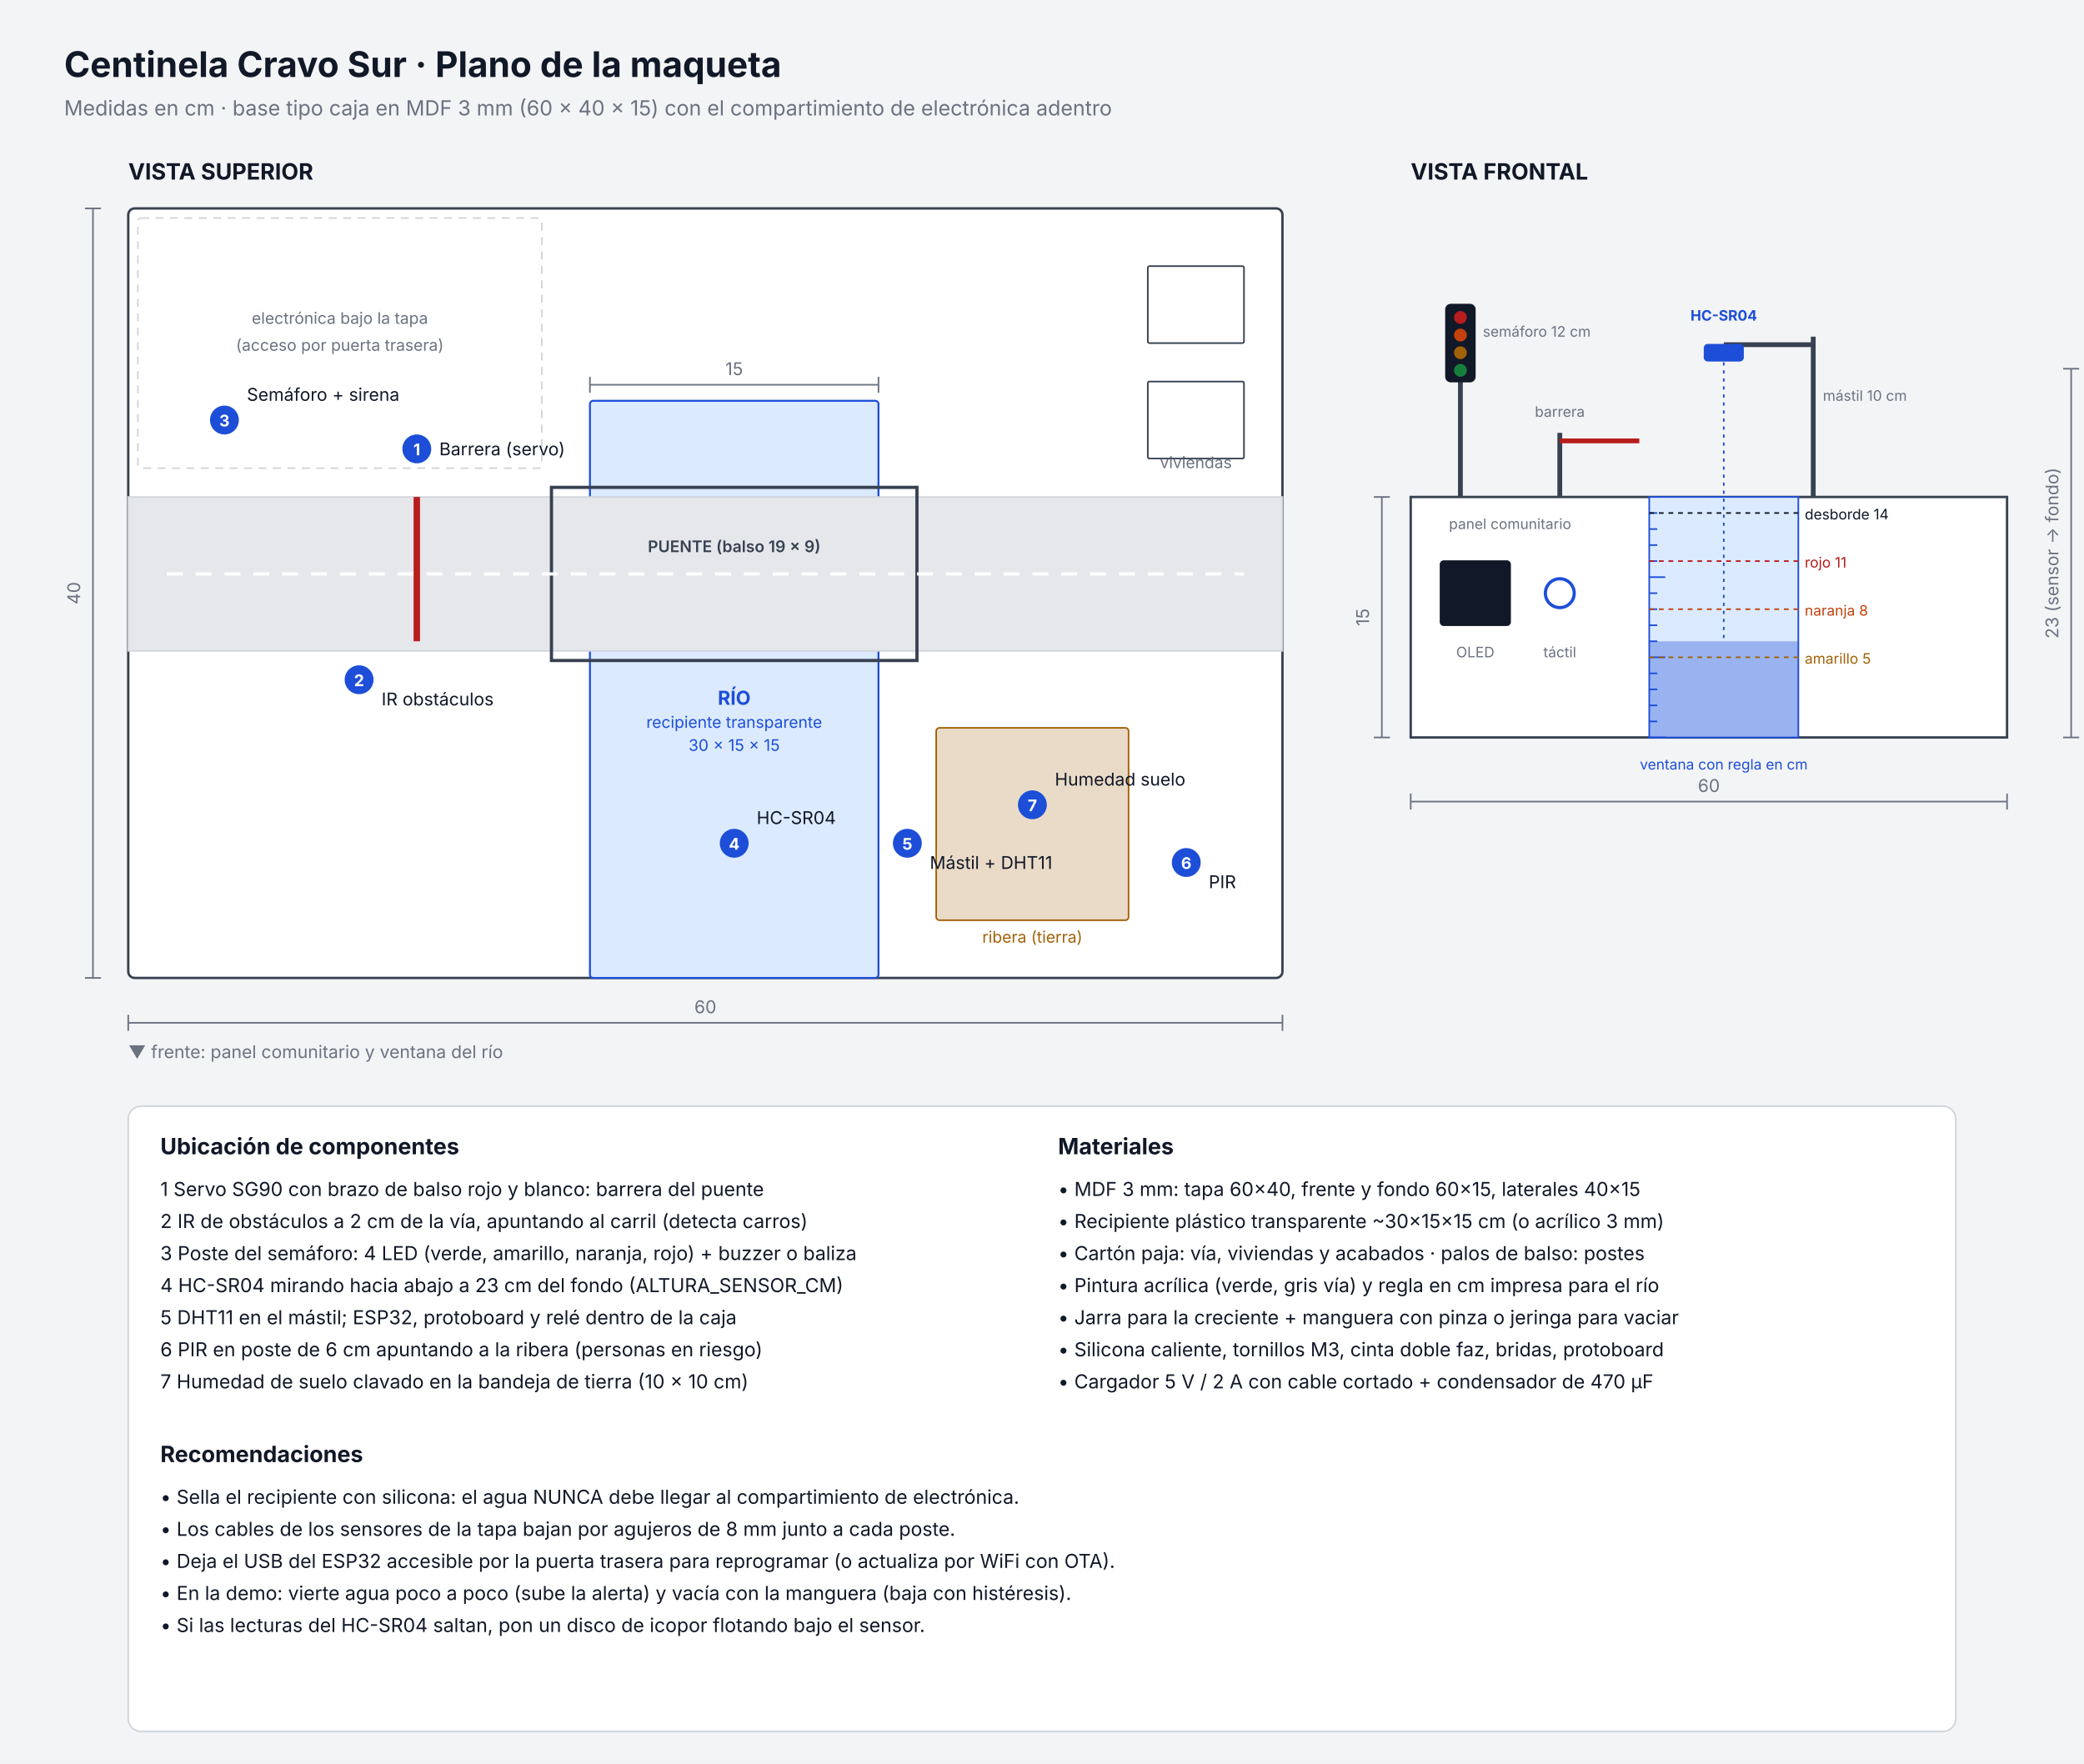
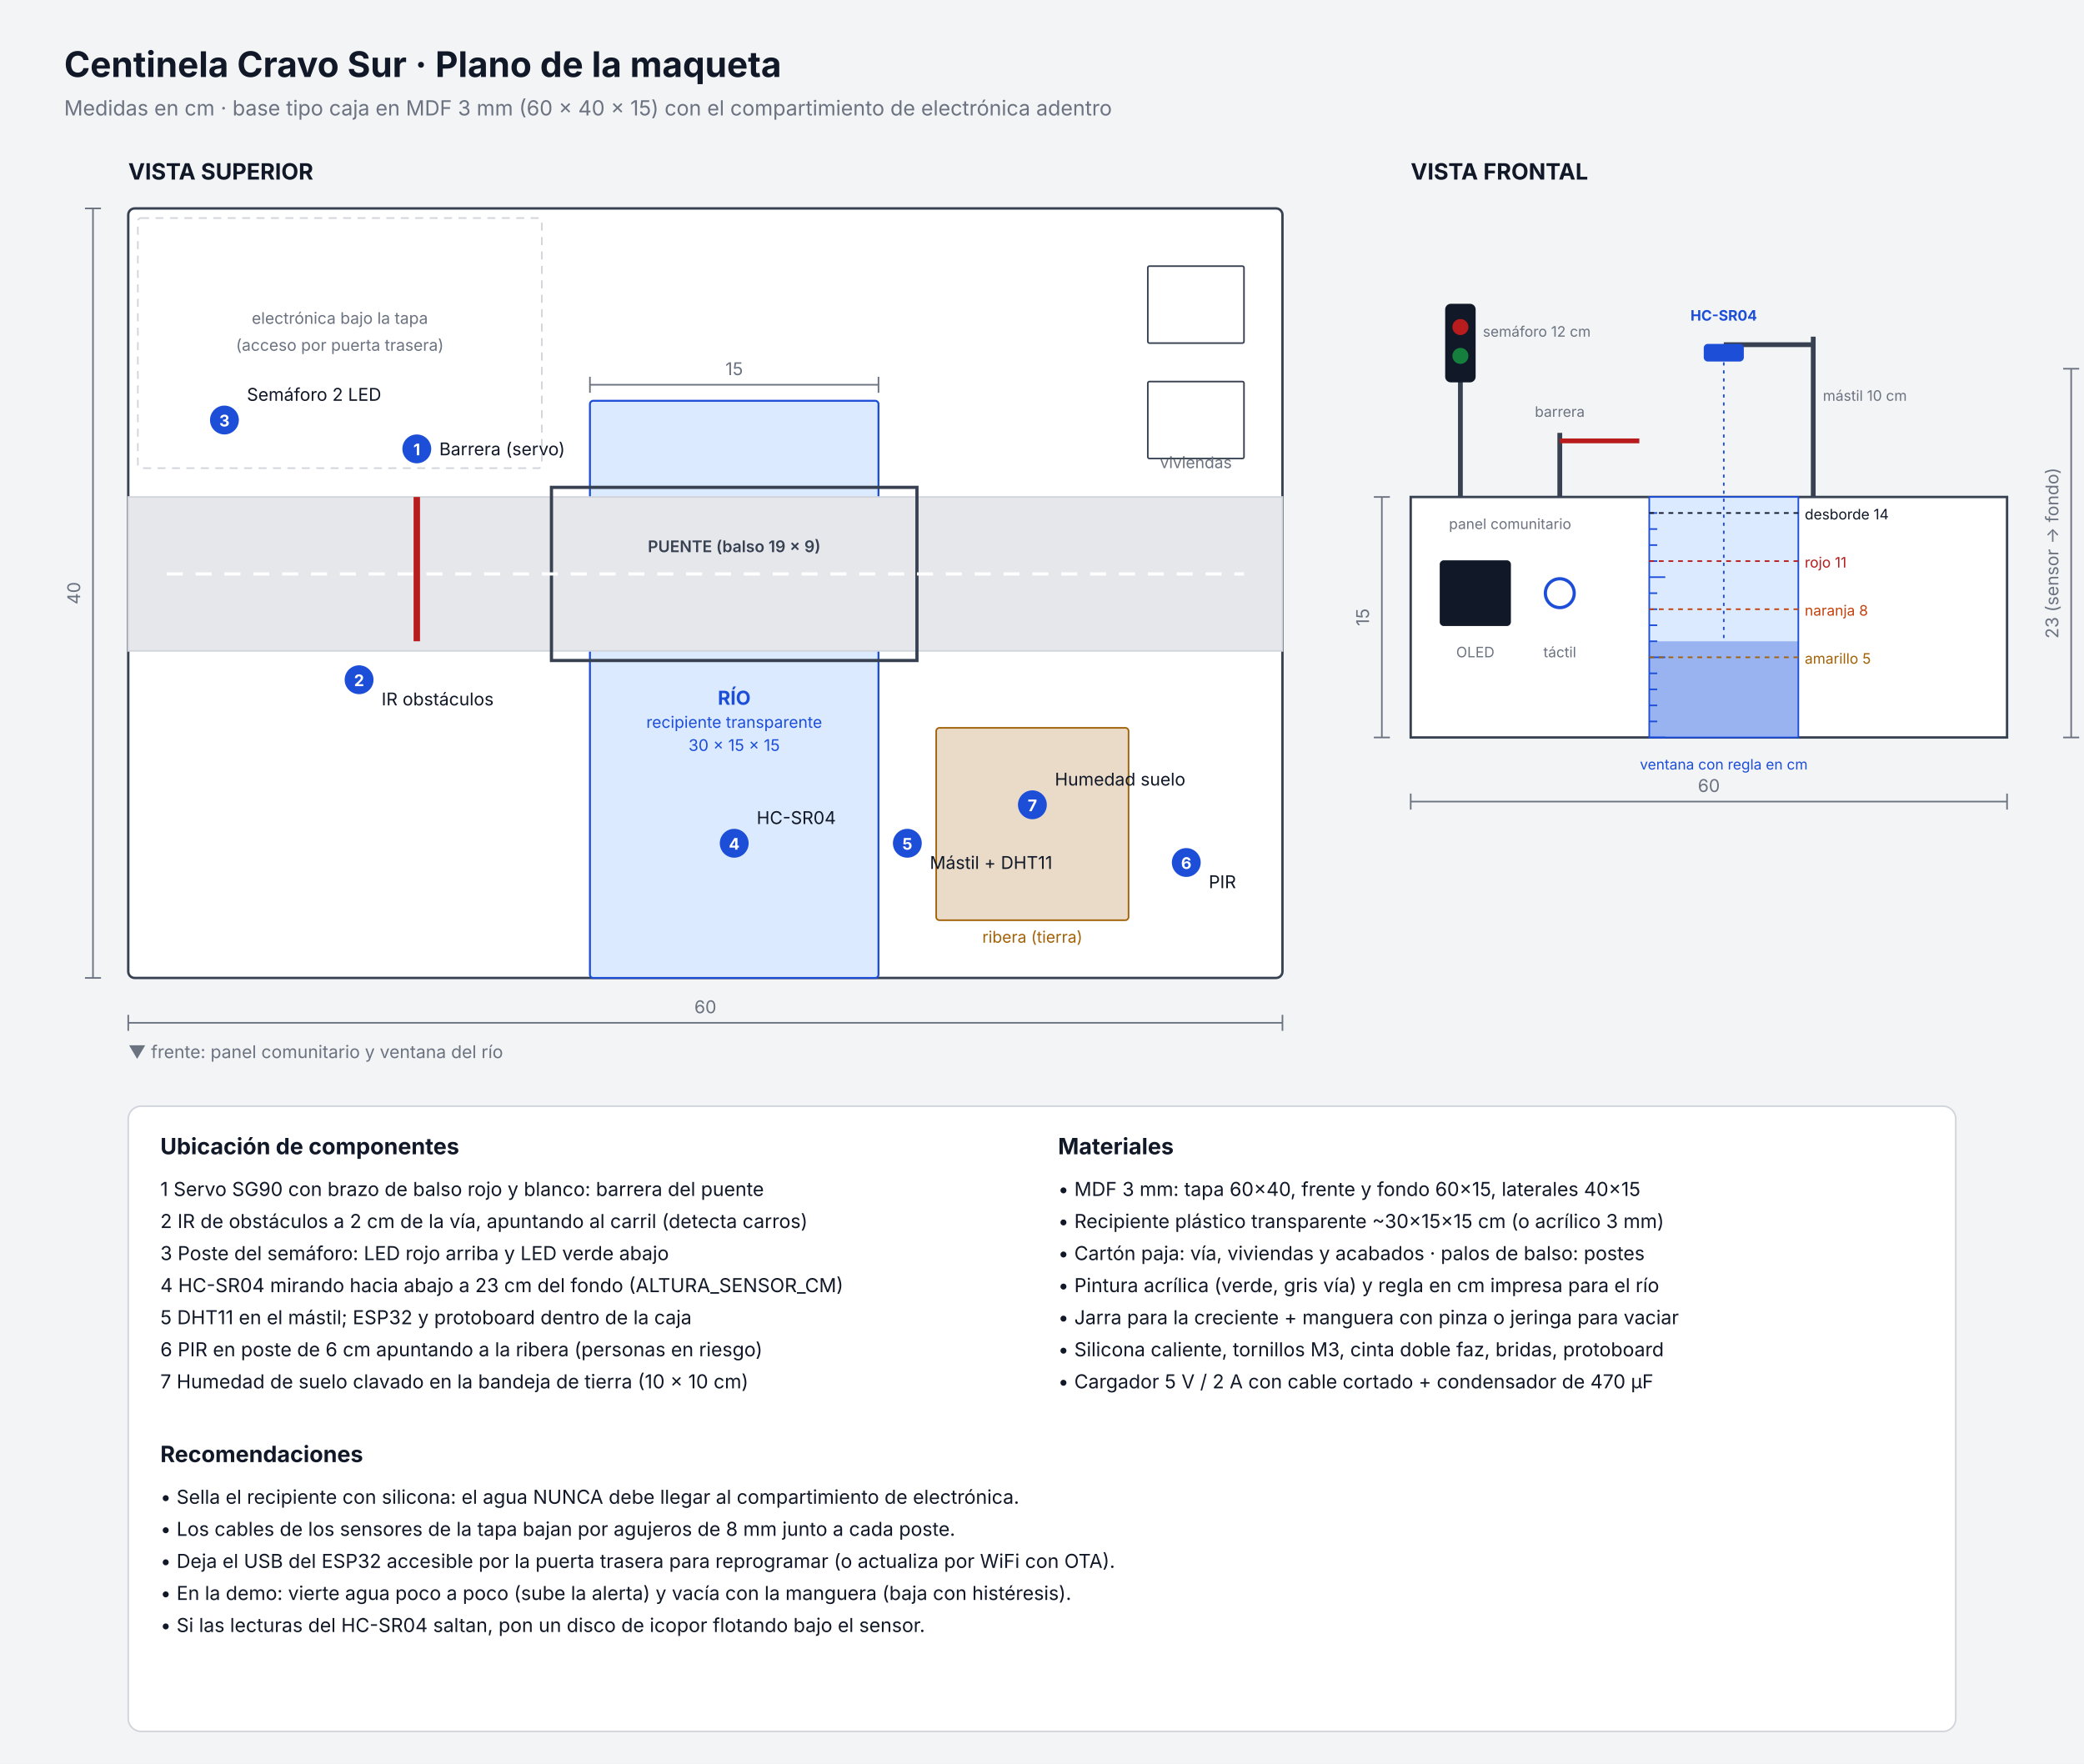
<svg xmlns="http://www.w3.org/2000/svg" viewBox="0 0 1300 1100" width="1300" height="1100" font-family="Inter, Segoe UI, Arial, sans-serif">
  <rect width="1300" height="1100" fill="#F3F4F6" />
  <text x="40.0" y="48.0" font-size="22" fill="#111827" text-anchor="start" font-weight="700">Centinela Cravo Sur · Plano de la maqueta</text>
  <text x="40.0" y="72.0" font-size="13" fill="#6B7280" text-anchor="start" font-weight="400">Medidas en cm · base tipo caja en MDF 3 mm (60 × 40 × 15) con el compartimiento de electrónica adentro</text>
  <text x="80.0" y="112.0" font-size="14" fill="#111827" text-anchor="start" font-weight="700">VISTA SUPERIOR</text>
  <rect x="80.0" y="130.0" width="720.0" height="480.0" rx="4" fill="#FFFFFF" stroke="#374151" stroke-width="1.5" />
  <rect x="86.0" y="136.0" width="252.0" height="156.0" rx="2" fill="none" stroke="#D1D5DB" stroke-width="1" stroke-dasharray="5,4" />
  <text x="212.0" y="202.0" font-size="10" fill="#6B7280" text-anchor="middle" font-weight="400">electrónica bajo la tapa</text>
  <text x="212.0" y="218.8" font-size="10" fill="#6B7280" text-anchor="middle" font-weight="400">(acceso por puerta trasera)</text>
  <rect x="368.0" y="250.0" width="180.0" height="360.0" rx="2" fill="#DBEAFE" stroke="#1D4ED8" stroke-width="1.2" />
  <text x="458.0" y="439.6" font-size="12" fill="#1D4ED8" text-anchor="middle" font-weight="700">RÍO</text>
  <text x="458.0" y="454.0" font-size="10" fill="#1D4ED8" text-anchor="middle" font-weight="400">recipiente transparente</text>
  <text x="458.0" y="468.4" font-size="10" fill="#1D4ED8" text-anchor="middle" font-weight="400">30 × 15 × 15</text>
  <rect x="80.0" y="310.0" width="720" height="96" fill="#E5E7EB" stroke="#D1D5DB" />
  <rect x="344.0" y="304.0" width="228" height="108" fill="none" stroke="#374151" stroke-width="2" />
  <line x1="104.0" y1="358.0" x2="776.0" y2="358.0" stroke="#FFFFFF" stroke-width="2" stroke-dasharray="10,8" />
  <text x="458.0" y="344.4" font-size="10" fill="#374151" text-anchor="middle" font-weight="600">PUENTE (balso 19 × 9)</text>
  <line x1="260.0" y1="310.0" x2="260.0" y2="400.0" stroke="#B91C1C" stroke-width="4" />
  <rect x="584.0" y="454.0" width="120.0" height="120.0" rx="2" fill="#EADBC8" stroke="#A16207" stroke-width="1" />
  <text x="644.0" y="588.0" font-size="10" fill="#A16207" text-anchor="middle" font-weight="400">ribera (tierra)</text>
  <rect x="716.0" y="166.0" width="60.0" height="48.0" rx="1" fill="#FFFFFF" stroke="#374151" stroke-width="1" />
  <rect x="716.0" y="238.0" width="60.0" height="48.0" rx="1" fill="#FFFFFF" stroke="#374151" stroke-width="1" />
  <text x="746.0" y="292.0" font-size="10" fill="#6B7280" text-anchor="middle" font-weight="400">viviendas</text>
  <circle cx="260.0" cy="280.0" r="9" fill="#1D4ED8" />
  <text x="260.0" y="284.0" font-size="10" fill="#fff" text-anchor="middle" font-weight="700">1</text>
  <text x="274.0" y="284.0" font-size="11" fill="#111827" text-anchor="start" font-weight="400">Barrera (servo)</text>
  <circle cx="224.0" cy="424.0" r="9" fill="#1D4ED8" />
  <text x="224.0" y="428.0" font-size="10" fill="#fff" text-anchor="middle" font-weight="700">2</text>
  <text x="238.0" y="440.0" font-size="11" fill="#111827" text-anchor="start" font-weight="400">IR obstáculos</text>
  <circle cx="140.0" cy="262.0" r="9" fill="#1D4ED8" />
  <text x="140.0" y="266.0" font-size="10" fill="#fff" text-anchor="middle" font-weight="700">3</text>
-   <text x="154.0" y="250.0" font-size="11" fill="#111827" text-anchor="start" font-weight="400">Semáforo + sirena</text>
+   <text x="154.0" y="250.0" font-size="11" fill="#111827" text-anchor="start" font-weight="400">Semáforo 2 LED</text>
  <circle cx="458.0" cy="526.0" r="9" fill="#1D4ED8" />
  <text x="458.0" y="530.0" font-size="10" fill="#fff" text-anchor="middle" font-weight="700">4</text>
  <text x="472.0" y="514.0" font-size="11" fill="#111827" text-anchor="start" font-weight="400">HC-SR04</text>
  <circle cx="566.0" cy="526.0" r="9" fill="#1D4ED8" />
  <text x="566.0" y="530.0" font-size="10" fill="#fff" text-anchor="middle" font-weight="700">5</text>
  <text x="580.0" y="542.0" font-size="11" fill="#111827" text-anchor="start" font-weight="400">Mástil + DHT11</text>
  <circle cx="740.0" cy="538.0" r="9" fill="#1D4ED8" />
  <text x="740.0" y="542.0" font-size="10" fill="#fff" text-anchor="middle" font-weight="700">6</text>
  <text x="754.0" y="554.0" font-size="11" fill="#111827" text-anchor="start" font-weight="400">PIR</text>
  <circle cx="644.0" cy="502.0" r="9" fill="#1D4ED8" />
  <text x="644.0" y="506.0" font-size="10" fill="#fff" text-anchor="middle" font-weight="700">7</text>
  <text x="658.0" y="490.0" font-size="11" fill="#111827" text-anchor="start" font-weight="400">Humedad suelo</text>
  <line x1="80.0" y1="638.0" x2="800.0" y2="638.0" stroke="#6B7280" stroke-width="1" />
  <line x1="80.0" y1="633.0" x2="80.0" y2="643.0" stroke="#6B7280" stroke-width="1" />
  <line x1="800.0" y1="633.0" x2="800.0" y2="643.0" stroke="#6B7280" stroke-width="1" />
  <text x="440.0" y="632.0" font-size="11" fill="#6B7280" text-anchor="middle" font-weight="400">60</text>
  <line x1="58.0" y1="130.0" x2="58.0" y2="610.0" stroke="#6B7280" stroke-width="1" />
  <line x1="53.0" y1="130.0" x2="63.0" y2="130.0" stroke="#6B7280" stroke-width="1" />
  <line x1="53.0" y1="610.0" x2="63.0" y2="610.0" stroke="#6B7280" stroke-width="1" />
  <text x="50.0" y="370.0" font-size="11" fill="#6B7280" text-anchor="middle" transform="rotate(-90 50.0 370.0)">40</text>
  <line x1="368.0" y1="240.0" x2="548.0" y2="240.0" stroke="#6B7280" stroke-width="1" />
  <line x1="368.0" y1="235.0" x2="368.0" y2="245.0" stroke="#6B7280" stroke-width="1" />
  <line x1="548.0" y1="235.0" x2="548.0" y2="245.0" stroke="#6B7280" stroke-width="1" />
  <text x="458.0" y="234.0" font-size="11" fill="#6B7280" text-anchor="middle" font-weight="400">15</text>
  <text x="80.0" y="660.0" font-size="11" fill="#6B7280" text-anchor="start" font-weight="400">▼ frente: panel comunitario y ventana del río</text>
  <text x="880.0" y="112.0" font-size="14" fill="#111827" text-anchor="start" font-weight="700">VISTA FRONTAL</text>
  <rect x="880.0" y="310.0" width="372.0" height="150" fill="#FFFFFF" stroke="#374151" stroke-width="1.5" />
  <rect x="1028.8" y="310.0" width="93.0" height="150" fill="#DBEAFE" stroke="#1D4ED8" />
  <rect x="1028.8" y="400.0" width="93.0" height="60" fill="#1D4ED8" opacity="0.35" />
  <line x1="1028.8" y1="460.0" x2="1038.8" y2="460.0" stroke="#1D4ED8" stroke-width="1" />
  <line x1="1028.8" y1="450.0" x2="1033.8" y2="450.0" stroke="#1D4ED8" stroke-width="1" />
  <line x1="1028.8" y1="440.0" x2="1033.8" y2="440.0" stroke="#1D4ED8" stroke-width="1" />
  <line x1="1028.8" y1="430.0" x2="1033.8" y2="430.0" stroke="#1D4ED8" stroke-width="1" />
  <line x1="1028.8" y1="420.0" x2="1033.8" y2="420.0" stroke="#1D4ED8" stroke-width="1" />
  <line x1="1028.8" y1="410.0" x2="1038.8" y2="410.0" stroke="#1D4ED8" stroke-width="1" />
  <line x1="1028.8" y1="400.0" x2="1033.8" y2="400.0" stroke="#1D4ED8" stroke-width="1" />
  <line x1="1028.8" y1="390.0" x2="1033.8" y2="390.0" stroke="#1D4ED8" stroke-width="1" />
  <line x1="1028.8" y1="380.0" x2="1033.8" y2="380.0" stroke="#1D4ED8" stroke-width="1" />
  <line x1="1028.8" y1="370.0" x2="1033.8" y2="370.0" stroke="#1D4ED8" stroke-width="1" />
  <line x1="1028.8" y1="360.0" x2="1038.8" y2="360.0" stroke="#1D4ED8" stroke-width="1" />
  <line x1="1028.8" y1="350.0" x2="1033.8" y2="350.0" stroke="#1D4ED8" stroke-width="1" />
  <line x1="1028.8" y1="340.0" x2="1033.8" y2="340.0" stroke="#1D4ED8" stroke-width="1" />
  <line x1="1028.8" y1="330.0" x2="1033.8" y2="330.0" stroke="#1D4ED8" stroke-width="1" />
  <line x1="1028.8" y1="320.0" x2="1033.8" y2="320.0" stroke="#1D4ED8" stroke-width="1" />
  <line x1="1028.8" y1="410.0" x2="1121.8" y2="410.0" stroke="#A16207" stroke-width="1" stroke-dasharray="3,3" />
  <text x="1125.8" y="414.0" font-size="9" fill="#A16207" text-anchor="start" font-weight="400">amarillo 5</text>
  <line x1="1028.8" y1="380.0" x2="1121.8" y2="380.0" stroke="#C2410C" stroke-width="1" stroke-dasharray="3,3" />
  <text x="1125.8" y="384.0" font-size="9" fill="#C2410C" text-anchor="start" font-weight="400">naranja 8</text>
  <line x1="1028.8" y1="350.0" x2="1121.8" y2="350.0" stroke="#B91C1C" stroke-width="1" stroke-dasharray="3,3" />
  <text x="1125.8" y="354.0" font-size="9" fill="#B91C1C" text-anchor="start" font-weight="400">rojo 11</text>
  <line x1="1028.8" y1="320.0" x2="1121.8" y2="320.0" stroke="#111827" stroke-width="1" stroke-dasharray="3,3" />
  <text x="1125.8" y="324.0" font-size="9" fill="#111827" text-anchor="start" font-weight="400">desborde 14</text>
  <text x="1075.3" y="480.0" font-size="9" fill="#1D4ED8" text-anchor="middle" font-weight="400">ventana con regla en cm</text>
  <rect x="898.6" y="350.0" width="43.4" height="40.0" rx="2" fill="#111827" stroke="#111827" stroke-width="1" />
  <text x="920.3" y="410.0" font-size="9" fill="#6B7280" text-anchor="middle" font-weight="400">OLED</text>
  <circle cx="973.0" cy="370.0" r="9" fill="#FFFFFF" stroke="#1D4ED8" stroke-width="2" />
  <text x="973.0" y="410.0" font-size="9" fill="#6B7280" text-anchor="middle" font-weight="400">táctil</text>
  <text x="942.0" y="330.0" font-size="9" fill="#6B7280" text-anchor="middle" font-weight="400">panel comunitario</text>
  <line x1="911.0" y1="310.0" x2="911.0" y2="190.0" stroke="#374151" stroke-width="3" />
  <rect x="902.0" y="190.0" width="18.0" height="48.0" rx="3" fill="#111827" stroke="#111827" stroke-width="1" />
-   <circle cx="911.0" cy="198.0" r="4" fill="#B91C1C" />
-   <circle cx="911.0" cy="209.0" r="4" fill="#C2410C" />
-   <circle cx="911.0" cy="220.0" r="4" fill="#A16207" />
-   <circle cx="911.0" cy="231.0" r="4" fill="#15803D" />
+   <circle cx="911.0" cy="204.0" r="5" fill="#B91C1C" />
+   <circle cx="911.0" cy="222.0" r="5" fill="#15803D" />
  <text x="925.0" y="210.0" font-size="9" fill="#6B7280" text-anchor="start" font-weight="400">semáforo 12 cm</text>
  <line x1="973.0" y1="310.0" x2="973.0" y2="270.0" stroke="#374151" stroke-width="3" />
  <line x1="973.0" y1="275.0" x2="1022.6" y2="275.0" stroke="#B91C1C" stroke-width="3" />
  <text x="973.0" y="260.0" font-size="9" fill="#6B7280" text-anchor="middle" font-weight="400">barrera</text>
  <line x1="1131.1" y1="310.0" x2="1131.1" y2="210.0" stroke="#374151" stroke-width="3" />
  <line x1="1075.3" y1="215.0" x2="1131.1" y2="215.0" stroke="#374151" stroke-width="3" />
  <rect x="1063.3" y="215.0" width="24.0" height="10.0" rx="2" fill="#1D4ED8" stroke="#1D4ED8" stroke-width="1" />
  <text x="1075.3" y="200.0" font-size="9" fill="#1D4ED8" text-anchor="middle" font-weight="700">HC-SR04</text>
  <line x1="1075.3" y1="226.0" x2="1075.3" y2="400.0" stroke="#1D4ED8" stroke-width="1" stroke-dasharray="2,3" />
  <text x="1137.1" y="250.0" font-size="9" fill="#6B7280" text-anchor="start" font-weight="400">mástil 10 cm</text>
  <line x1="862.0" y1="310.0" x2="862.0" y2="460.0" stroke="#6B7280" stroke-width="1" />
  <line x1="857.0" y1="310.0" x2="867.0" y2="310.0" stroke="#6B7280" stroke-width="1" />
  <line x1="857.0" y1="460.0" x2="867.0" y2="460.0" stroke="#6B7280" stroke-width="1" />
  <text x="854.0" y="385.0" font-size="11" fill="#6B7280" text-anchor="middle" transform="rotate(-90 854.0 385.0)">15</text>
  <line x1="1292.0" y1="230.0" x2="1292.0" y2="460.0" stroke="#6B7280" stroke-width="1" />
  <line x1="1287.0" y1="230.0" x2="1297.0" y2="230.0" stroke="#6B7280" stroke-width="1" />
  <line x1="1287.0" y1="460.0" x2="1297.0" y2="460.0" stroke="#6B7280" stroke-width="1" />
  <text x="1284.0" y="345.0" font-size="11" fill="#6B7280" text-anchor="middle" transform="rotate(-90 1284.0 345.0)">23 (sensor → fondo)</text>
  <line x1="880.0" y1="500.0" x2="1252.0" y2="500.0" stroke="#6B7280" stroke-width="1" />
  <line x1="880.0" y1="495.0" x2="880.0" y2="505.0" stroke="#6B7280" stroke-width="1" />
  <line x1="1252.0" y1="495.0" x2="1252.0" y2="505.0" stroke="#6B7280" stroke-width="1" />
  <text x="1066.0" y="494.0" font-size="11" fill="#6B7280" text-anchor="middle" font-weight="400">60</text>
  <rect x="80.0" y="690.0" width="1140.0" height="390.0" rx="8" fill="#FFFFFF" stroke="#D1D5DB" stroke-width="1" />
  <text x="100.0" y="720.0" font-size="14" fill="#111827" text-anchor="start" font-weight="700">Ubicación de componentes</text>
  <text x="100.0" y="746.0" font-size="12" fill="#111827" text-anchor="start" font-weight="400">1  Servo SG90 con brazo de balso rojo y blanco: barrera del puente</text>
  <text x="100.0" y="766.0" font-size="12" fill="#111827" text-anchor="start" font-weight="400">2  IR de obstáculos a 2 cm de la vía, apuntando al carril (detecta carros)</text>
-   <text x="100.0" y="786.0" font-size="12" fill="#111827" text-anchor="start" font-weight="400">3  Poste del semáforo: 4 LED (verde, amarillo, naranja, rojo) + buzzer o baliza</text>
+   <text x="100.0" y="786.0" font-size="12" fill="#111827" text-anchor="start" font-weight="400">3  Poste del semáforo: LED rojo arriba y LED verde abajo</text>
  <text x="100.0" y="806.0" font-size="12" fill="#111827" text-anchor="start" font-weight="400">4  HC-SR04 mirando hacia abajo a 23 cm del fondo (ALTURA_SENSOR_CM)</text>
-   <text x="100.0" y="826.0" font-size="12" fill="#111827" text-anchor="start" font-weight="400">5  DHT11 en el mástil; ESP32, protoboard y relé dentro de la caja</text>
+   <text x="100.0" y="826.0" font-size="12" fill="#111827" text-anchor="start" font-weight="400">5  DHT11 en el mástil; ESP32 y protoboard dentro de la caja</text>
  <text x="100.0" y="846.0" font-size="12" fill="#111827" text-anchor="start" font-weight="400">6  PIR en poste de 6 cm apuntando a la ribera (personas en riesgo)</text>
  <text x="100.0" y="866.0" font-size="12" fill="#111827" text-anchor="start" font-weight="400">7  Humedad de suelo clavado en la bandeja de tierra (10 × 10 cm)</text>
  <text x="660.0" y="720.0" font-size="14" fill="#111827" text-anchor="start" font-weight="700">Materiales</text>
  <text x="660.0" y="746.0" font-size="12" fill="#111827" text-anchor="start" font-weight="400">• MDF 3 mm: tapa 60×40, frente y fondo 60×15, laterales 40×15</text>
  <text x="660.0" y="766.0" font-size="12" fill="#111827" text-anchor="start" font-weight="400">• Recipiente plástico transparente ~30×15×15 cm (o acrílico 3 mm)</text>
  <text x="660.0" y="786.0" font-size="12" fill="#111827" text-anchor="start" font-weight="400">• Cartón paja: vía, viviendas y acabados · palos de balso: postes</text>
  <text x="660.0" y="806.0" font-size="12" fill="#111827" text-anchor="start" font-weight="400">• Pintura acrílica (verde, gris vía) y regla en cm impresa para el río</text>
  <text x="660.0" y="826.0" font-size="12" fill="#111827" text-anchor="start" font-weight="400">• Jarra para la creciente + manguera con pinza o jeringa para vaciar</text>
  <text x="660.0" y="846.0" font-size="12" fill="#111827" text-anchor="start" font-weight="400">• Silicona caliente, tornillos M3, cinta doble faz, bridas, protoboard</text>
  <text x="660.0" y="866.0" font-size="12" fill="#111827" text-anchor="start" font-weight="400">• Cargador 5 V / 2 A con cable cortado + condensador de 470 µF</text>
  <text x="100.0" y="912.0" font-size="14" fill="#111827" text-anchor="start" font-weight="700">Recomendaciones</text>
  <text x="100.0" y="938.0" font-size="12" fill="#111827" text-anchor="start" font-weight="400">• Sella el recipiente con silicona: el agua NUNCA debe llegar al compartimiento de electrónica.</text>
  <text x="100.0" y="958.0" font-size="12" fill="#111827" text-anchor="start" font-weight="400">• Los cables de los sensores de la tapa bajan por agujeros de 8 mm junto a cada poste.</text>
  <text x="100.0" y="978.0" font-size="12" fill="#111827" text-anchor="start" font-weight="400">• Deja el USB del ESP32 accesible por la puerta trasera para reprogramar (o actualiza por WiFi con OTA).</text>
  <text x="100.0" y="998.0" font-size="12" fill="#111827" text-anchor="start" font-weight="400">• En la demo: vierte agua poco a poco (sube la alerta) y vacía con la manguera (baja con histéresis).</text>
  <text x="100.0" y="1018.0" font-size="12" fill="#111827" text-anchor="start" font-weight="400">• Si las lecturas del HC-SR04 saltan, pon un disco de icopor flotando bajo el sensor.</text>
</svg>
